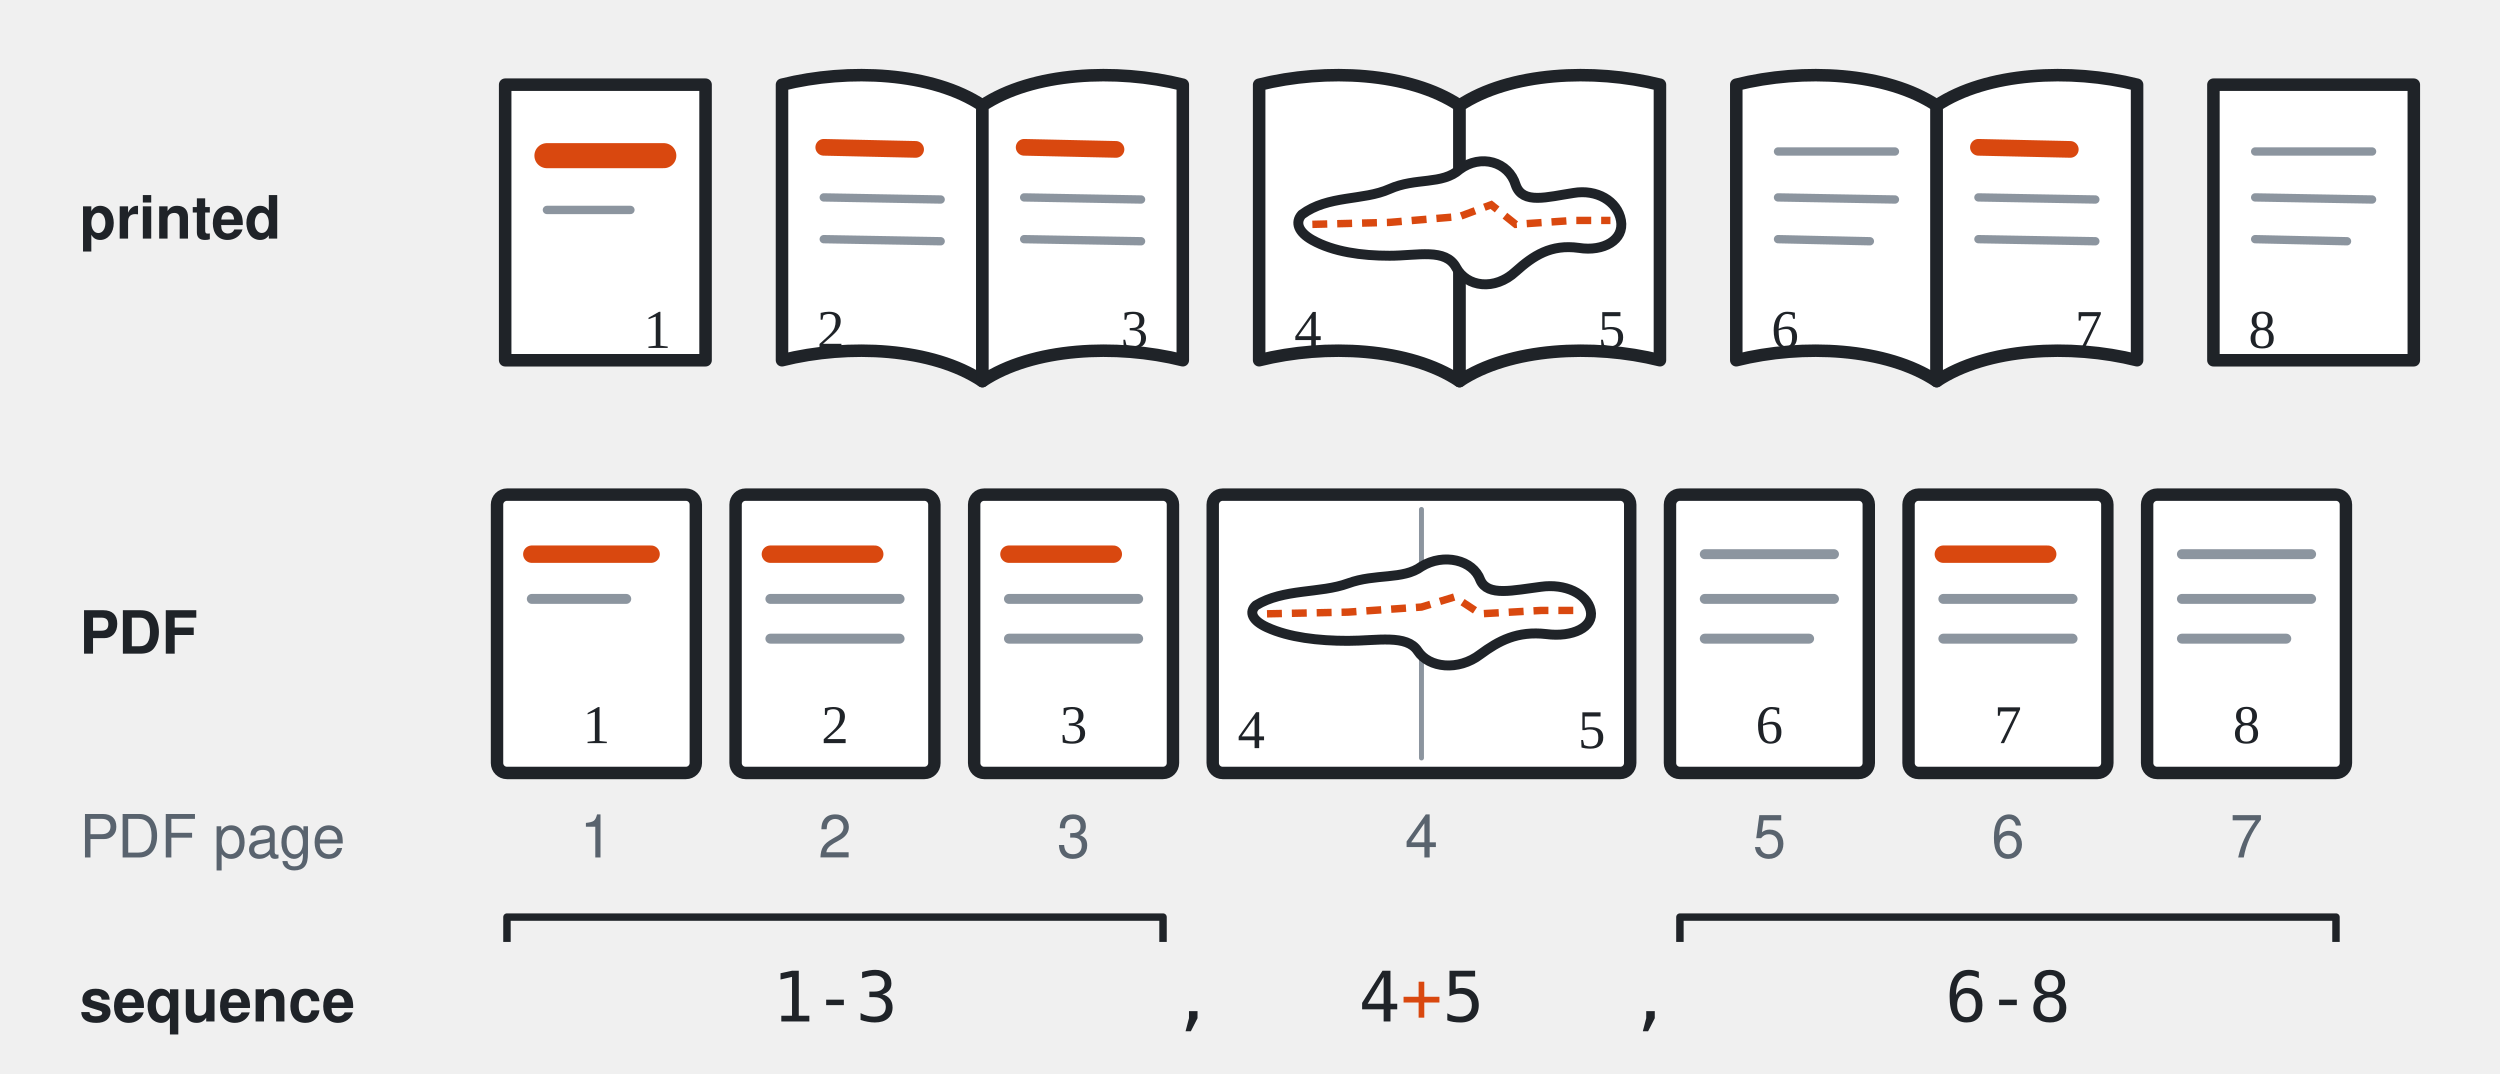
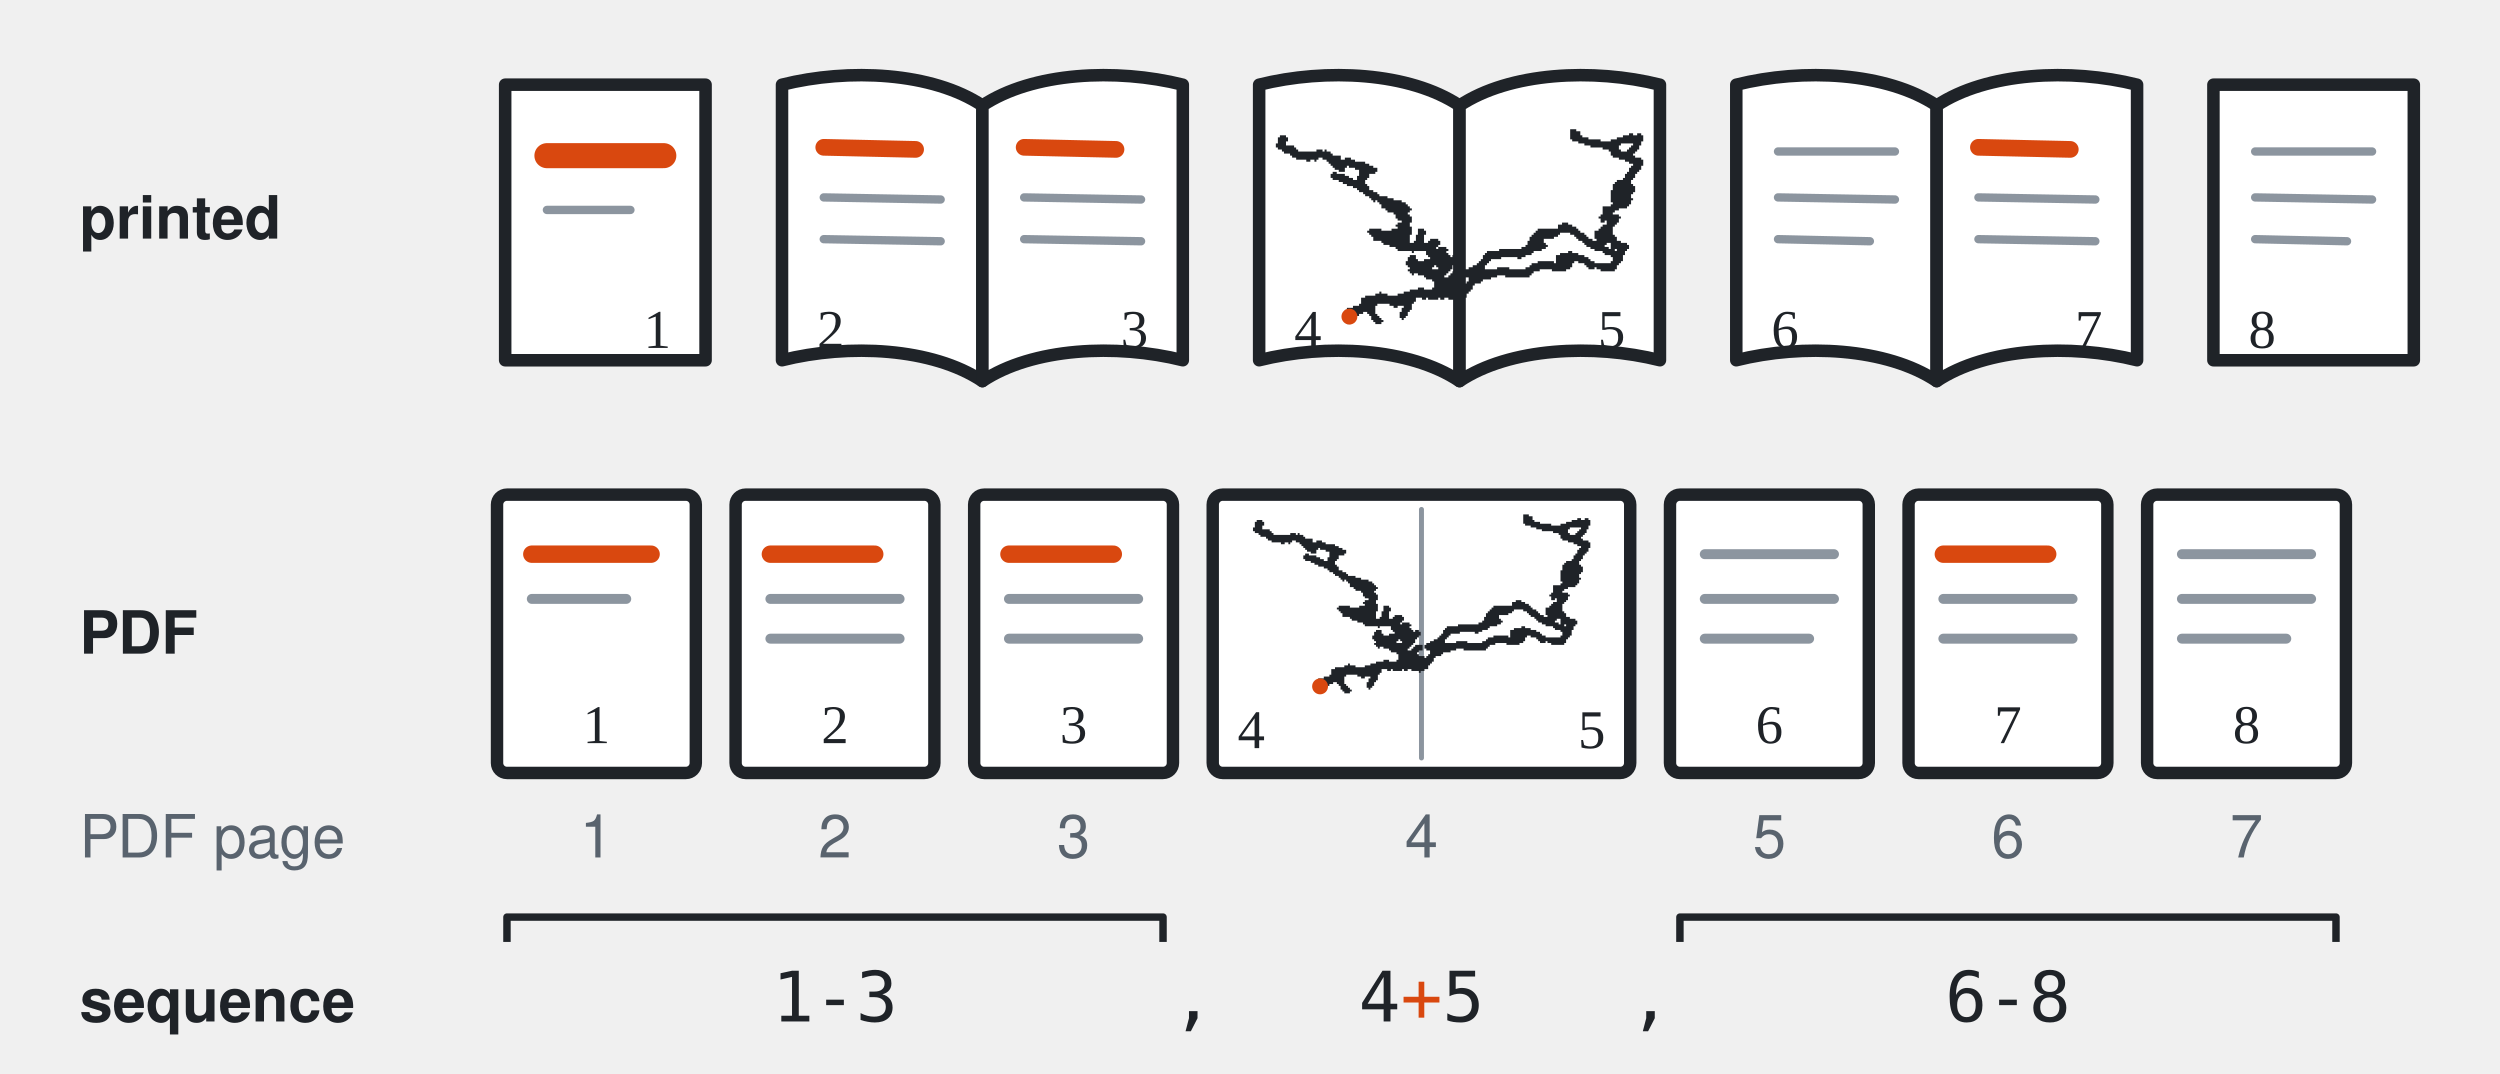
<svg xmlns="http://www.w3.org/2000/svg" viewBox="0 0 503 216" width="503" height="216">
  <style>
    .ink { fill: #1f2328 } .muted { fill: #59636e } .line { stroke: #1f2328 }
    @media (prefers-color-scheme: dark) {
      .ink { fill: #e6edf3 } .muted { fill: #9198a1 } .line { stroke: #e6edf3 }
    }
    .print { fill: #1f2328; font-family: Georgia, "Times New Roman", serif; font-size: 11px }
    .faded { fill: #8c959f }
    .code { font-family: ui-monospace, SFMono-Regular, Menlo, Consolas, monospace; font-size: 14px }
    .sans { font-family: system-ui, -apple-system, "Segoe UI", Helvetica, Arial, sans-serif; font-size: 12px }
    .join { fill: #d9480f }
  </style>
  <g transform="translate(88.2,-9.0) scale(0.42)">
    <rect x="32" y="62" width="96" height="132" fill="#ffffff" stroke="#1f2328" stroke-width="6" stroke-linejoin="round" />
    <line x1="52.0" y1="96.0" x2="108.0" y2="96.0" stroke="#d9480f" stroke-width="12" stroke-linecap="round" />
    <line x1="52.0" y1="122.0" x2="92.0" y2="122.0" stroke="#8c959f" stroke-width="4" stroke-linecap="round" />
  </g>
  <text class="print" x="135.0" y="70.0" text-anchor="end">1</text>
  <g transform="translate(143.9,-9.0) scale(0.42)">
    <path d="M128 72 C104 56 64 54 32 62 V194 C64 186 104 188 128 204 Z" fill="#ffffff" stroke="#1f2328" stroke-width="6" stroke-linejoin="round" />
    <path d="M128 72 C152 56 192 54 224 62 V194 C192 186 152 188 128 204 Z" fill="#ffffff" stroke="#1f2328" stroke-width="6" stroke-linejoin="round" />
    <line x1="52.0" y1="92.0" x2="96.0" y2="93.0" stroke="#d9480f" stroke-width="8" stroke-linecap="round" />
    <line x1="52.0" y1="116.0" x2="108.0" y2="117.0" stroke="#8c959f" stroke-width="4" stroke-linecap="round" />
    <line x1="52.0" y1="136.0" x2="108.0" y2="137.0" stroke="#8c959f" stroke-width="4" stroke-linecap="round" />
    <line x1="148.0" y1="92.0" x2="192.0" y2="93.0" stroke="#d9480f" stroke-width="8" stroke-linecap="round" />
    <line x1="148.0" y1="116.0" x2="204.0" y2="117.0" stroke="#8c959f" stroke-width="4" stroke-linecap="round" />
    <line x1="148.0" y1="136.0" x2="204.0" y2="137.0" stroke="#8c959f" stroke-width="4" stroke-linecap="round" />
  </g>
  <text class="print" x="164.4" y="70.0">2</text>
  <text class="print" x="231.0" y="70.0" text-anchor="end">3</text>
  <g transform="translate(239.9,-9.0) scale(0.42)">
    <path d="M128 72 C104 56 64 54 32 62 V194 C64 186 104 188 128 204 Z" fill="#ffffff" stroke="#1f2328" stroke-width="6" stroke-linejoin="round" />
    <path d="M128 72 C152 56 192 54 224 62 V194 C192 186 152 188 128 204 Z" fill="#ffffff" stroke="#1f2328" stroke-width="6" stroke-linejoin="round" />
  </g>
-   <g transform="translate(258.4,25.4) scale(0.3528,0.3948)">
-     <path d="M10 45 C25 35 45 38 60 32 C75 26 90 30 100 22 C112 14 128 18 132 30 C136 40 150 36 165 34 C178 32 190 38 192 48 C194 58 182 64 168 62 C152 60 142 66 132 74 C120 84 104 82 98 72 C92 62 76 66 60 66 C44 66 28 64 16 58 C8 54 6 49 10 45 Z" fill="#ffffff" stroke="#1f2328" stroke-width="2" stroke-linejoin="round" vector-effect="non-scaling-stroke" />
-     <path d="M16 50 L60 49 L100 46 L118 40 L132 50 L165 48 L186 48" fill="none" stroke="#d9480f" stroke-width="1.5" stroke-dasharray="3 2" vector-effect="non-scaling-stroke" />
-   </g>
+   <path transform="translate(256.7,26.0) scale(0.4084)" fill="#1f2328" d="M145 0h3v1h-3zM145 1h5v1h-5zM145 2h5v1h-5zM174 2h2v1h-2zM178 2h2v1h-2zM2 3h3v1h-3zM145 3h6v1h-6zM171 3h10v1h-10zM1 4h5v1h-5zM145 4h9v1h-9zM168 4h13v1h-13zM1 5h5v1h-5zM146 5h14v1h-14zM165 5h16v1h-16zM1 6h4v1h-4zM149 6h31v1h-31zM0 7h5v1h-5zM152 7h18v1h-18zM176 7h4v1h-4zM0 8h9v1h-9zM155 8h14v1h-14zM175 8h4v1h-4zM1 9h9v1h-9zM161 9h8v1h-8zM174 9h5v1h-5zM3 10h8v1h-8zM20 10h3v1h-3zM24 10h1v1h-1zM164 10h6v1h-6zM173 10h5v1h-5zM4 11h23v1h-23zM165 11h12v1h-12zM7 12h21v1h-21zM165 12h11v1h-11zM8 13h24v1h-24zM166 13h11v1h-11zM10 14h11v1h-11zM23 14h9v1h-9zM34 14h3v1h-3zM169 14h11v1h-11zM15 15h2v1h-2zM19 15h1v1h-1zM25 15h14v1h-14zM172 15h9v1h-9zM26 16h18v1h-18zM174 16h7v1h-7zM27 17h19v1h-19zM176 17h5v1h-5zM28 18h7v1h-7zM36 18h12v1h-12zM175 18h5v1h-5zM29 19h5v1h-5zM39 19h11v1h-11zM174 19h6v1h-6zM31 20h3v1h-3zM41 20h9v1h-9zM174 20h5v1h-5zM28 21h2v1h-2zM41 21h8v1h-8zM173 21h5v1h-5zM27 22h7v1h-7zM41 22h5v1h-5zM172 22h5v1h-5zM27 23h9v1h-9zM40 23h6v1h-6zM172 23h5v1h-5zM28 24h10v1h-10zM40 24h5v1h-5zM171 24h5v1h-5zM31 25h13v1h-13zM168 25h7v1h-7zM33 26h11v1h-11zM167 26h8v1h-8zM35 27h10v1h-10zM166 27h10v1h-10zM38 28h8v1h-8zM166 28h11v1h-11zM40 29h6v1h-6zM166 29h11v1h-11zM41 30h7v1h-7zM165 30h12v1h-12zM43 31h7v1h-7zM165 31h11v1h-11zM44 32h7v1h-7zM165 32h10v1h-10zM46 33h9v1h-9zM165 33h10v1h-10zM47 34h11v1h-11zM165 34h11v1h-11zM48 35h1v1h-1zM50 35h12v1h-12zM165 35h10v1h-10zM51 36h13v1h-13zM166 36h9v1h-9zM52 37h13v1h-13zM165 37h9v1h-9zM52 38h14v1h-14zM161 38h12v1h-12zM54 39h13v1h-13zM161 39h8v1h-8zM55 40h11v1h-11zM161 40h6v1h-6zM58 41h7v1h-7zM161 41h5v1h-5zM59 42h7v1h-7zM160 42h9v1h-9zM59 43h8v1h-8zM159 43h11v1h-11zM60 44h7v1h-7zM160 44h9v1h-9zM62 45h5v1h-5zM160 45h2v1h-2zM163 45h6v1h-6zM60 46h6v1h-6zM141 46h3v1h-3zM163 46h5v1h-5zM59 47h7v1h-7zM139 47h7v1h-7zM161 47h6v1h-6zM60 48h7v1h-7zM139 48h9v1h-9zM160 48h6v1h-6zM46 49h6v1h-6zM57 49h10v1h-10zM70 49h3v1h-3zM129 49h20v1h-20zM159 49h7v1h-7zM45 50h22v1h-22zM70 50h4v1h-4zM128 50h22v1h-22zM157 50h9v1h-9zM46 51h21v1h-21zM70 51h4v1h-4zM127 51h13v1h-13zM145 51h7v1h-7zM157 51h9v1h-9zM47 52h19v1h-19zM69 52h4v1h-4zM126 52h13v1h-13zM147 52h6v1h-6zM157 52h10v1h-10zM48 53h18v1h-18zM69 53h4v1h-4zM125 53h12v1h-12zM148 53h6v1h-6zM157 53h11v1h-11zM48 54h18v1h-18zM69 54h4v1h-4zM76 54h4v1h-4zM125 54h7v1h-7zM149 54h7v1h-7zM158 54h10v1h-10zM52 55h14v1h-14zM68 55h5v1h-5zM75 55h6v1h-6zM124 55h8v1h-8zM151 55h19v1h-19zM53 56h28v1h-28zM124 56h9v1h-9zM152 56h11v1h-11zM165 56h8v1h-8zM56 57h24v1h-24zM123 57h11v1h-11zM153 57h9v1h-9zM165 57h9v1h-9zM59 58h20v1h-20zM80 58h4v1h-4zM121 58h12v1h-12zM155 58h9v1h-9zM165 58h9v1h-9zM60 59h25v1h-25zM110 59h21v1h-21zM157 59h10v1h-10zM168 59h5v1h-5zM67 60h1v1h-1zM74 60h10v1h-10zM104 60h23v1h-23zM144 60h2v1h-2zM161 60h11v1h-11zM74 61h11v1h-11zM103 61h23v1h-23zM140 61h9v1h-9zM162 61h10v1h-10zM66 62h3v1h-3zM75 62h11v1h-11zM87 62h2v1h-2zM102 62h21v1h-21zM138 62h14v1h-14zM165 62h6v1h-6zM65 63h4v1h-4zM76 63h14v1h-14zM102 63h9v1h-9zM119 63h2v1h-2zM138 63h16v1h-16zM166 63h5v1h-5zM65 64h5v1h-5zM73 64h17v1h-17zM101 64h5v1h-5zM138 64h17v1h-17zM166 64h5v1h-5zM64 65h25v1h-25zM100 65h5v1h-5zM129 65h8v1h-8zM138 65h9v1h-9zM149 65h8v1h-8zM165 65h5v1h-5zM64 66h24v1h-24zM99 66h5v1h-5zM126 66h20v1h-20zM152 66h17v1h-17zM65 67h13v1h-13zM79 67h8v1h-8zM97 67h6v1h-6zM125 67h21v1h-21zM153 67h15v1h-15zM66 68h11v1h-11zM80 68h7v1h-7zM95 68h8v1h-8zM109 68h6v1h-6zM123 68h22v1h-22zM154 68h3v1h-3zM158 68h10v1h-10zM65 69h21v1h-21zM93 69h37v1h-37zM136 69h7v1h-7zM160 69h7v1h-7zM66 70h19v1h-19zM87 70h4v1h-4zM92 70h35v1h-35zM67 71h1v1h-1zM70 71h14v1h-14zM86 71h5v1h-5zM92 71h34v1h-34zM73 72h10v1h-10zM85 72h6v1h-6zM93 72h16v1h-16zM113 72h12v1h-12zM74 73h15v1h-15zM95 73h11v1h-11zM77 74h11v1h-11zM95 74h7v1h-7zM78 75h11v1h-11zM94 75h7v1h-7zM78 76h14v1h-14zM93 76h5v1h-5zM78 77h19v1h-19zM70 78h3v1h-3zM77 78h20v1h-20zM66 79h30v1h-30zM51 80h1v1h-1zM63 80h32v1h-32zM49 81h6v1h-6zM60 81h34v1h-34zM44 82h50v1h-50zM42 83h27v1h-27zM72 83h2v1h-2zM75 83h5v1h-5zM81 83h2v1h-2zM85 83h7v1h-7zM42 84h27v1h-27zM89 84h1v1h-1zM42 85h26v1h-26zM41 86h9v1h-9zM56 86h11v1h-11zM38 87h11v1h-11zM58 87h2v1h-2zM63 87h4v1h-4zM35 88h14v1h-14zM62 88h5v1h-5zM34 89h15v1h-15zM62 89h4v1h-4zM34 90h9v1h-9zM45 90h4v1h-4zM61 90h4v1h-4zM33 91h8v1h-8zM46 91h4v1h-4zM61 91h4v1h-4zM33 92h6v1h-6zM47 92h4v1h-4zM61 92h3v1h-3zM34 93h5v1h-5zM47 93h5v1h-5zM62 93h1v1h-1zM34 94h5v1h-5zM48 94h5v1h-5zM35 95h2v1h-2zM49 95h3v1h-3z" />
+   <circle cx="271.5" cy="63.7" r="1.6" fill="#d9480f" />
  <text class="print" x="260.4" y="70.0">4</text>
  <text class="print" x="327.0" y="70.0" text-anchor="end">5</text>
  <g transform="translate(335.9,-9.0) scale(0.42)">
    <path d="M128 72 C104 56 64 54 32 62 V194 C64 186 104 188 128 204 Z" fill="#ffffff" stroke="#1f2328" stroke-width="6" stroke-linejoin="round" />
    <path d="M128 72 C152 56 192 54 224 62 V194 C192 186 152 188 128 204 Z" fill="#ffffff" stroke="#1f2328" stroke-width="6" stroke-linejoin="round" />
    <line x1="52.0" y1="94.0" x2="108.0" y2="94.0" stroke="#8c959f" stroke-width="4" stroke-linecap="round" />
    <line x1="52.0" y1="116.0" x2="108.0" y2="117.0" stroke="#8c959f" stroke-width="4" stroke-linecap="round" />
    <line x1="52.0" y1="136.0" x2="96.0" y2="137.0" stroke="#8c959f" stroke-width="4" stroke-linecap="round" />
    <line x1="148.0" y1="92.0" x2="192.0" y2="93.0" stroke="#d9480f" stroke-width="8" stroke-linecap="round" />
    <line x1="148.0" y1="116.0" x2="204.0" y2="117.0" stroke="#8c959f" stroke-width="4" stroke-linecap="round" />
    <line x1="148.0" y1="136.0" x2="204.0" y2="137.0" stroke="#8c959f" stroke-width="4" stroke-linecap="round" />
  </g>
  <text class="print" x="356.4" y="70.0">6</text>
  <text class="print" x="423.0" y="70.0" text-anchor="end">7</text>
  <g transform="translate(431.9,-9.0) scale(0.42)">
    <rect x="32" y="62" width="96" height="132" fill="#ffffff" stroke="#1f2328" stroke-width="6" stroke-linejoin="round" />
    <line x1="52.0" y1="94.0" x2="108.0" y2="94.0" stroke="#8c959f" stroke-width="4" stroke-linecap="round" />
    <line x1="52.0" y1="116.0" x2="108.0" y2="117.0" stroke="#8c959f" stroke-width="4" stroke-linecap="round" />
    <line x1="52.0" y1="136.0" x2="96.0" y2="137.0" stroke="#8c959f" stroke-width="4" stroke-linecap="round" />
  </g>
  <text class="print" x="452.4" y="70.0">8</text>
  <text class="sans ink" x="16" y="48.0" font-weight="600">printed</text>
  <rect x="100" y="99.52" width="40" height="56" rx="2" fill="#ffffff" stroke="#1f2328" stroke-width="2.5" />
  <line x1="107.0" y1="111.5" x2="131.0" y2="111.5" stroke="#d9480f" stroke-width="3.5" stroke-linecap="round" />
  <line x1="107.0" y1="120.5" x2="126.0" y2="120.5" stroke="#8c959f" stroke-width="2" stroke-linecap="round" />
  <text class="print" x="120.0" y="149.52" text-anchor="middle">1</text>
  <rect x="148" y="99.52" width="40" height="56" rx="2" fill="#ffffff" stroke="#1f2328" stroke-width="2.5" />
  <line x1="155.0" y1="111.5" x2="176.0" y2="111.5" stroke="#d9480f" stroke-width="3.5" stroke-linecap="round" />
  <line x1="155.0" y1="120.5" x2="181.0" y2="120.5" stroke="#8c959f" stroke-width="2" stroke-linecap="round" />
  <line x1="155.0" y1="128.5" x2="181.0" y2="128.5" stroke="#8c959f" stroke-width="2" stroke-linecap="round" />
  <text class="print" x="168.0" y="149.52" text-anchor="middle">2</text>
  <rect x="196" y="99.52" width="40" height="56" rx="2" fill="#ffffff" stroke="#1f2328" stroke-width="2.5" />
  <line x1="203.0" y1="111.5" x2="224.0" y2="111.5" stroke="#d9480f" stroke-width="3.5" stroke-linecap="round" />
  <line x1="203.0" y1="120.5" x2="229.0" y2="120.5" stroke="#8c959f" stroke-width="2" stroke-linecap="round" />
  <line x1="203.0" y1="128.5" x2="229.0" y2="128.5" stroke="#8c959f" stroke-width="2" stroke-linecap="round" />
  <text class="print" x="216.0" y="149.52" text-anchor="middle">3</text>
  <rect x="244" y="99.52" width="84" height="56" rx="2" fill="#ffffff" stroke="#1f2328" stroke-width="2.5" />
  <line x1="286.0" y1="102.5" x2="286.0" y2="152.5" stroke="#8c959f" stroke-width="1" stroke-linecap="round" />
-   <g transform="translate(249.0,106.5) scale(0.37,0.34)">
-     <path d="M10 45 C25 35 45 38 60 32 C75 26 90 30 100 22 C112 14 128 18 132 30 C136 40 150 36 165 34 C178 32 190 38 192 48 C194 58 182 64 168 62 C152 60 142 66 132 74 C120 84 104 82 98 72 C92 62 76 66 60 66 C44 66 28 64 16 58 C8 54 6 49 10 45 Z" fill="#ffffff" stroke="#1f2328" stroke-width="2" stroke-linejoin="round" vector-effect="non-scaling-stroke" />
-     <path d="M16 50 L60 49 L100 46 L118 40 L132 50 L165 48 L186 48" fill="none" stroke="#d9480f" stroke-width="1.5" stroke-dasharray="3 2" vector-effect="non-scaling-stroke" />
-   </g>
+   <path transform="translate(252.1,103.5) scale(0.375)" fill="#1f2328" d="M145 0h3v1h-3zM145 1h5v1h-5zM145 2h5v1h-5zM174 2h2v1h-2zM178 2h2v1h-2zM2 3h3v1h-3zM145 3h6v1h-6zM171 3h10v1h-10zM1 4h5v1h-5zM145 4h9v1h-9zM168 4h13v1h-13zM1 5h5v1h-5zM146 5h14v1h-14zM165 5h16v1h-16zM1 6h4v1h-4zM149 6h31v1h-31zM0 7h5v1h-5zM152 7h18v1h-18zM176 7h4v1h-4zM0 8h9v1h-9zM155 8h14v1h-14zM175 8h4v1h-4zM1 9h9v1h-9zM161 9h8v1h-8zM174 9h5v1h-5zM3 10h8v1h-8zM20 10h3v1h-3zM24 10h1v1h-1zM164 10h6v1h-6zM173 10h5v1h-5zM4 11h23v1h-23zM165 11h12v1h-12zM7 12h21v1h-21zM165 12h11v1h-11zM8 13h24v1h-24zM166 13h11v1h-11zM10 14h11v1h-11zM23 14h9v1h-9zM34 14h3v1h-3zM169 14h11v1h-11zM15 15h2v1h-2zM19 15h1v1h-1zM25 15h14v1h-14zM172 15h9v1h-9zM26 16h18v1h-18zM174 16h7v1h-7zM27 17h19v1h-19zM176 17h5v1h-5zM28 18h7v1h-7zM36 18h12v1h-12zM175 18h5v1h-5zM29 19h5v1h-5zM39 19h11v1h-11zM174 19h6v1h-6zM31 20h3v1h-3zM41 20h9v1h-9zM174 20h5v1h-5zM28 21h2v1h-2zM41 21h8v1h-8zM173 21h5v1h-5zM27 22h7v1h-7zM41 22h5v1h-5zM172 22h5v1h-5zM27 23h9v1h-9zM40 23h6v1h-6zM172 23h5v1h-5zM28 24h10v1h-10zM40 24h5v1h-5zM171 24h5v1h-5zM31 25h13v1h-13zM168 25h7v1h-7zM33 26h11v1h-11zM167 26h8v1h-8zM35 27h10v1h-10zM166 27h10v1h-10zM38 28h8v1h-8zM166 28h11v1h-11zM40 29h6v1h-6zM166 29h11v1h-11zM41 30h7v1h-7zM165 30h12v1h-12zM43 31h7v1h-7zM165 31h11v1h-11zM44 32h7v1h-7zM165 32h10v1h-10zM46 33h9v1h-9zM165 33h10v1h-10zM47 34h11v1h-11zM165 34h11v1h-11zM48 35h1v1h-1zM50 35h12v1h-12zM165 35h10v1h-10zM51 36h13v1h-13zM166 36h9v1h-9zM52 37h13v1h-13zM165 37h9v1h-9zM52 38h14v1h-14zM161 38h12v1h-12zM54 39h13v1h-13zM161 39h8v1h-8zM55 40h11v1h-11zM161 40h6v1h-6zM58 41h7v1h-7zM161 41h5v1h-5zM59 42h7v1h-7zM160 42h9v1h-9zM59 43h8v1h-8zM159 43h11v1h-11zM60 44h7v1h-7zM160 44h9v1h-9zM62 45h5v1h-5zM160 45h2v1h-2zM163 45h6v1h-6zM60 46h6v1h-6zM141 46h3v1h-3zM163 46h5v1h-5zM59 47h7v1h-7zM139 47h7v1h-7zM161 47h6v1h-6zM60 48h7v1h-7zM139 48h9v1h-9zM160 48h6v1h-6zM46 49h6v1h-6zM57 49h10v1h-10zM70 49h3v1h-3zM129 49h20v1h-20zM159 49h7v1h-7zM45 50h22v1h-22zM70 50h4v1h-4zM128 50h22v1h-22zM157 50h9v1h-9zM46 51h21v1h-21zM70 51h4v1h-4zM127 51h13v1h-13zM145 51h7v1h-7zM157 51h9v1h-9zM47 52h19v1h-19zM69 52h4v1h-4zM126 52h13v1h-13zM147 52h6v1h-6zM157 52h10v1h-10zM48 53h18v1h-18zM69 53h4v1h-4zM125 53h12v1h-12zM148 53h6v1h-6zM157 53h11v1h-11zM48 54h18v1h-18zM69 54h4v1h-4zM76 54h4v1h-4zM125 54h7v1h-7zM149 54h7v1h-7zM158 54h10v1h-10zM52 55h14v1h-14zM68 55h5v1h-5zM75 55h6v1h-6zM124 55h8v1h-8zM151 55h19v1h-19zM53 56h28v1h-28zM124 56h9v1h-9zM152 56h11v1h-11zM165 56h8v1h-8zM56 57h24v1h-24zM123 57h11v1h-11zM153 57h9v1h-9zM165 57h9v1h-9zM59 58h20v1h-20zM80 58h4v1h-4zM121 58h12v1h-12zM155 58h9v1h-9zM165 58h9v1h-9zM60 59h25v1h-25zM110 59h21v1h-21zM157 59h10v1h-10zM168 59h5v1h-5zM67 60h1v1h-1zM74 60h10v1h-10zM104 60h23v1h-23zM144 60h2v1h-2zM161 60h11v1h-11zM74 61h11v1h-11zM103 61h23v1h-23zM140 61h9v1h-9zM162 61h10v1h-10zM66 62h3v1h-3zM75 62h11v1h-11zM87 62h2v1h-2zM102 62h21v1h-21zM138 62h14v1h-14zM165 62h6v1h-6zM65 63h4v1h-4zM76 63h14v1h-14zM102 63h9v1h-9zM119 63h2v1h-2zM138 63h16v1h-16zM166 63h5v1h-5zM65 64h5v1h-5zM73 64h17v1h-17zM101 64h5v1h-5zM138 64h17v1h-17zM166 64h5v1h-5zM64 65h25v1h-25zM100 65h5v1h-5zM129 65h8v1h-8zM138 65h9v1h-9zM149 65h8v1h-8zM165 65h5v1h-5zM64 66h24v1h-24zM99 66h5v1h-5zM126 66h20v1h-20zM152 66h17v1h-17zM65 67h13v1h-13zM79 67h8v1h-8zM97 67h6v1h-6zM125 67h21v1h-21zM153 67h15v1h-15zM66 68h11v1h-11zM80 68h7v1h-7zM95 68h8v1h-8zM109 68h6v1h-6zM123 68h22v1h-22zM154 68h3v1h-3zM158 68h10v1h-10zM65 69h21v1h-21zM93 69h37v1h-37zM136 69h7v1h-7zM160 69h7v1h-7zM66 70h19v1h-19zM87 70h4v1h-4zM92 70h35v1h-35zM67 71h1v1h-1zM70 71h14v1h-14zM86 71h5v1h-5zM92 71h34v1h-34zM73 72h10v1h-10zM85 72h6v1h-6zM93 72h16v1h-16zM113 72h12v1h-12zM74 73h15v1h-15zM95 73h11v1h-11zM77 74h11v1h-11zM95 74h7v1h-7zM78 75h11v1h-11zM94 75h7v1h-7zM78 76h14v1h-14zM93 76h5v1h-5zM78 77h19v1h-19zM70 78h3v1h-3zM77 78h20v1h-20zM66 79h30v1h-30zM51 80h1v1h-1zM63 80h32v1h-32zM49 81h6v1h-6zM60 81h34v1h-34zM44 82h50v1h-50zM42 83h27v1h-27zM72 83h2v1h-2zM75 83h5v1h-5zM81 83h2v1h-2zM85 83h7v1h-7zM42 84h27v1h-27zM89 84h1v1h-1zM42 85h26v1h-26zM41 86h9v1h-9zM56 86h11v1h-11zM38 87h11v1h-11zM58 87h2v1h-2zM63 87h4v1h-4zM35 88h14v1h-14zM62 88h5v1h-5zM34 89h15v1h-15zM62 89h4v1h-4zM34 90h9v1h-9zM45 90h4v1h-4zM61 90h4v1h-4zM33 91h8v1h-8zM46 91h4v1h-4zM61 91h4v1h-4zM33 92h6v1h-6zM47 92h4v1h-4zM61 92h3v1h-3zM34 93h5v1h-5zM47 93h5v1h-5zM62 93h1v1h-1zM34 94h5v1h-5zM48 94h5v1h-5zM35 95h2v1h-2zM49 95h3v1h-3z" />
+   <circle cx="265.6" cy="138.1" r="1.6" fill="#d9480f" />
  <text class="print" x="249" y="150.52">4</text>
  <text class="print" x="323" y="150.52" text-anchor="end">5</text>
  <rect x="336" y="99.52" width="40" height="56" rx="2" fill="#ffffff" stroke="#1f2328" stroke-width="2.5" />
  <line x1="343.0" y1="111.5" x2="369.0" y2="111.5" stroke="#8c959f" stroke-width="2" stroke-linecap="round" />
  <line x1="343.0" y1="120.5" x2="369.0" y2="120.5" stroke="#8c959f" stroke-width="2" stroke-linecap="round" />
  <line x1="343.0" y1="128.5" x2="364.0" y2="128.5" stroke="#8c959f" stroke-width="2" stroke-linecap="round" />
  <text class="print" x="356.0" y="149.52" text-anchor="middle">6</text>
  <rect x="384" y="99.52" width="40" height="56" rx="2" fill="#ffffff" stroke="#1f2328" stroke-width="2.5" />
  <line x1="391.0" y1="111.5" x2="412.0" y2="111.5" stroke="#d9480f" stroke-width="3.5" stroke-linecap="round" />
  <line x1="391.0" y1="120.5" x2="417.0" y2="120.5" stroke="#8c959f" stroke-width="2" stroke-linecap="round" />
  <line x1="391.0" y1="128.5" x2="417.0" y2="128.5" stroke="#8c959f" stroke-width="2" stroke-linecap="round" />
  <text class="print" x="404.0" y="149.52" text-anchor="middle">7</text>
  <rect x="432" y="99.52" width="40" height="56" rx="2" fill="#ffffff" stroke="#1f2328" stroke-width="2.5" />
  <line x1="439.0" y1="111.5" x2="465.0" y2="111.5" stroke="#8c959f" stroke-width="2" stroke-linecap="round" />
  <line x1="439.0" y1="120.5" x2="465.0" y2="120.5" stroke="#8c959f" stroke-width="2" stroke-linecap="round" />
  <line x1="439.0" y1="128.5" x2="460.0" y2="128.5" stroke="#8c959f" stroke-width="2" stroke-linecap="round" />
  <text class="print" x="452.0" y="149.52" text-anchor="middle">8</text>
  <text class="sans ink" x="16" y="131.52" font-weight="600">PDF</text>
  <text class="sans muted" x="16" y="172.52">PDF page</text>
  <text class="sans muted" x="120.0" y="172.52" text-anchor="middle">1</text>
  <text class="sans muted" x="168.0" y="172.52" text-anchor="middle">2</text>
  <text class="sans muted" x="216.0" y="172.52" text-anchor="middle">3</text>
  <text class="sans muted" x="286.0" y="172.52" text-anchor="middle">4</text>
  <text class="sans muted" x="356.0" y="172.52" text-anchor="middle">5</text>
  <text class="sans muted" x="404.0" y="172.52" text-anchor="middle">6</text>
  <text class="sans muted" x="452.0" y="172.52" text-anchor="middle">7</text>
  <text class="sans ink" x="16" y="205.52" font-weight="600">sequence</text>
  <path class="line" d="M102 189.52 V184.52 H234 V189.52" fill="none" stroke-width="1.5" stroke-linejoin="round" />
  <text class="code ink" x="168.0" y="205.52" text-anchor="middle">1-3</text>
  <text class="code ink" x="240.0" y="205.52" text-anchor="middle">,</text>
  <text class="code ink" x="286.0" y="205.52" text-anchor="middle">4<tspan class="join">+</tspan>5</text>
  <text class="code ink" x="332.0" y="205.52" text-anchor="middle">,</text>
  <path class="line" d="M338 189.52 V184.52 H470 V189.52" fill="none" stroke-width="1.5" stroke-linejoin="round" />
  <text class="code ink" x="404.0" y="205.52" text-anchor="middle">6-8</text>
</svg>
